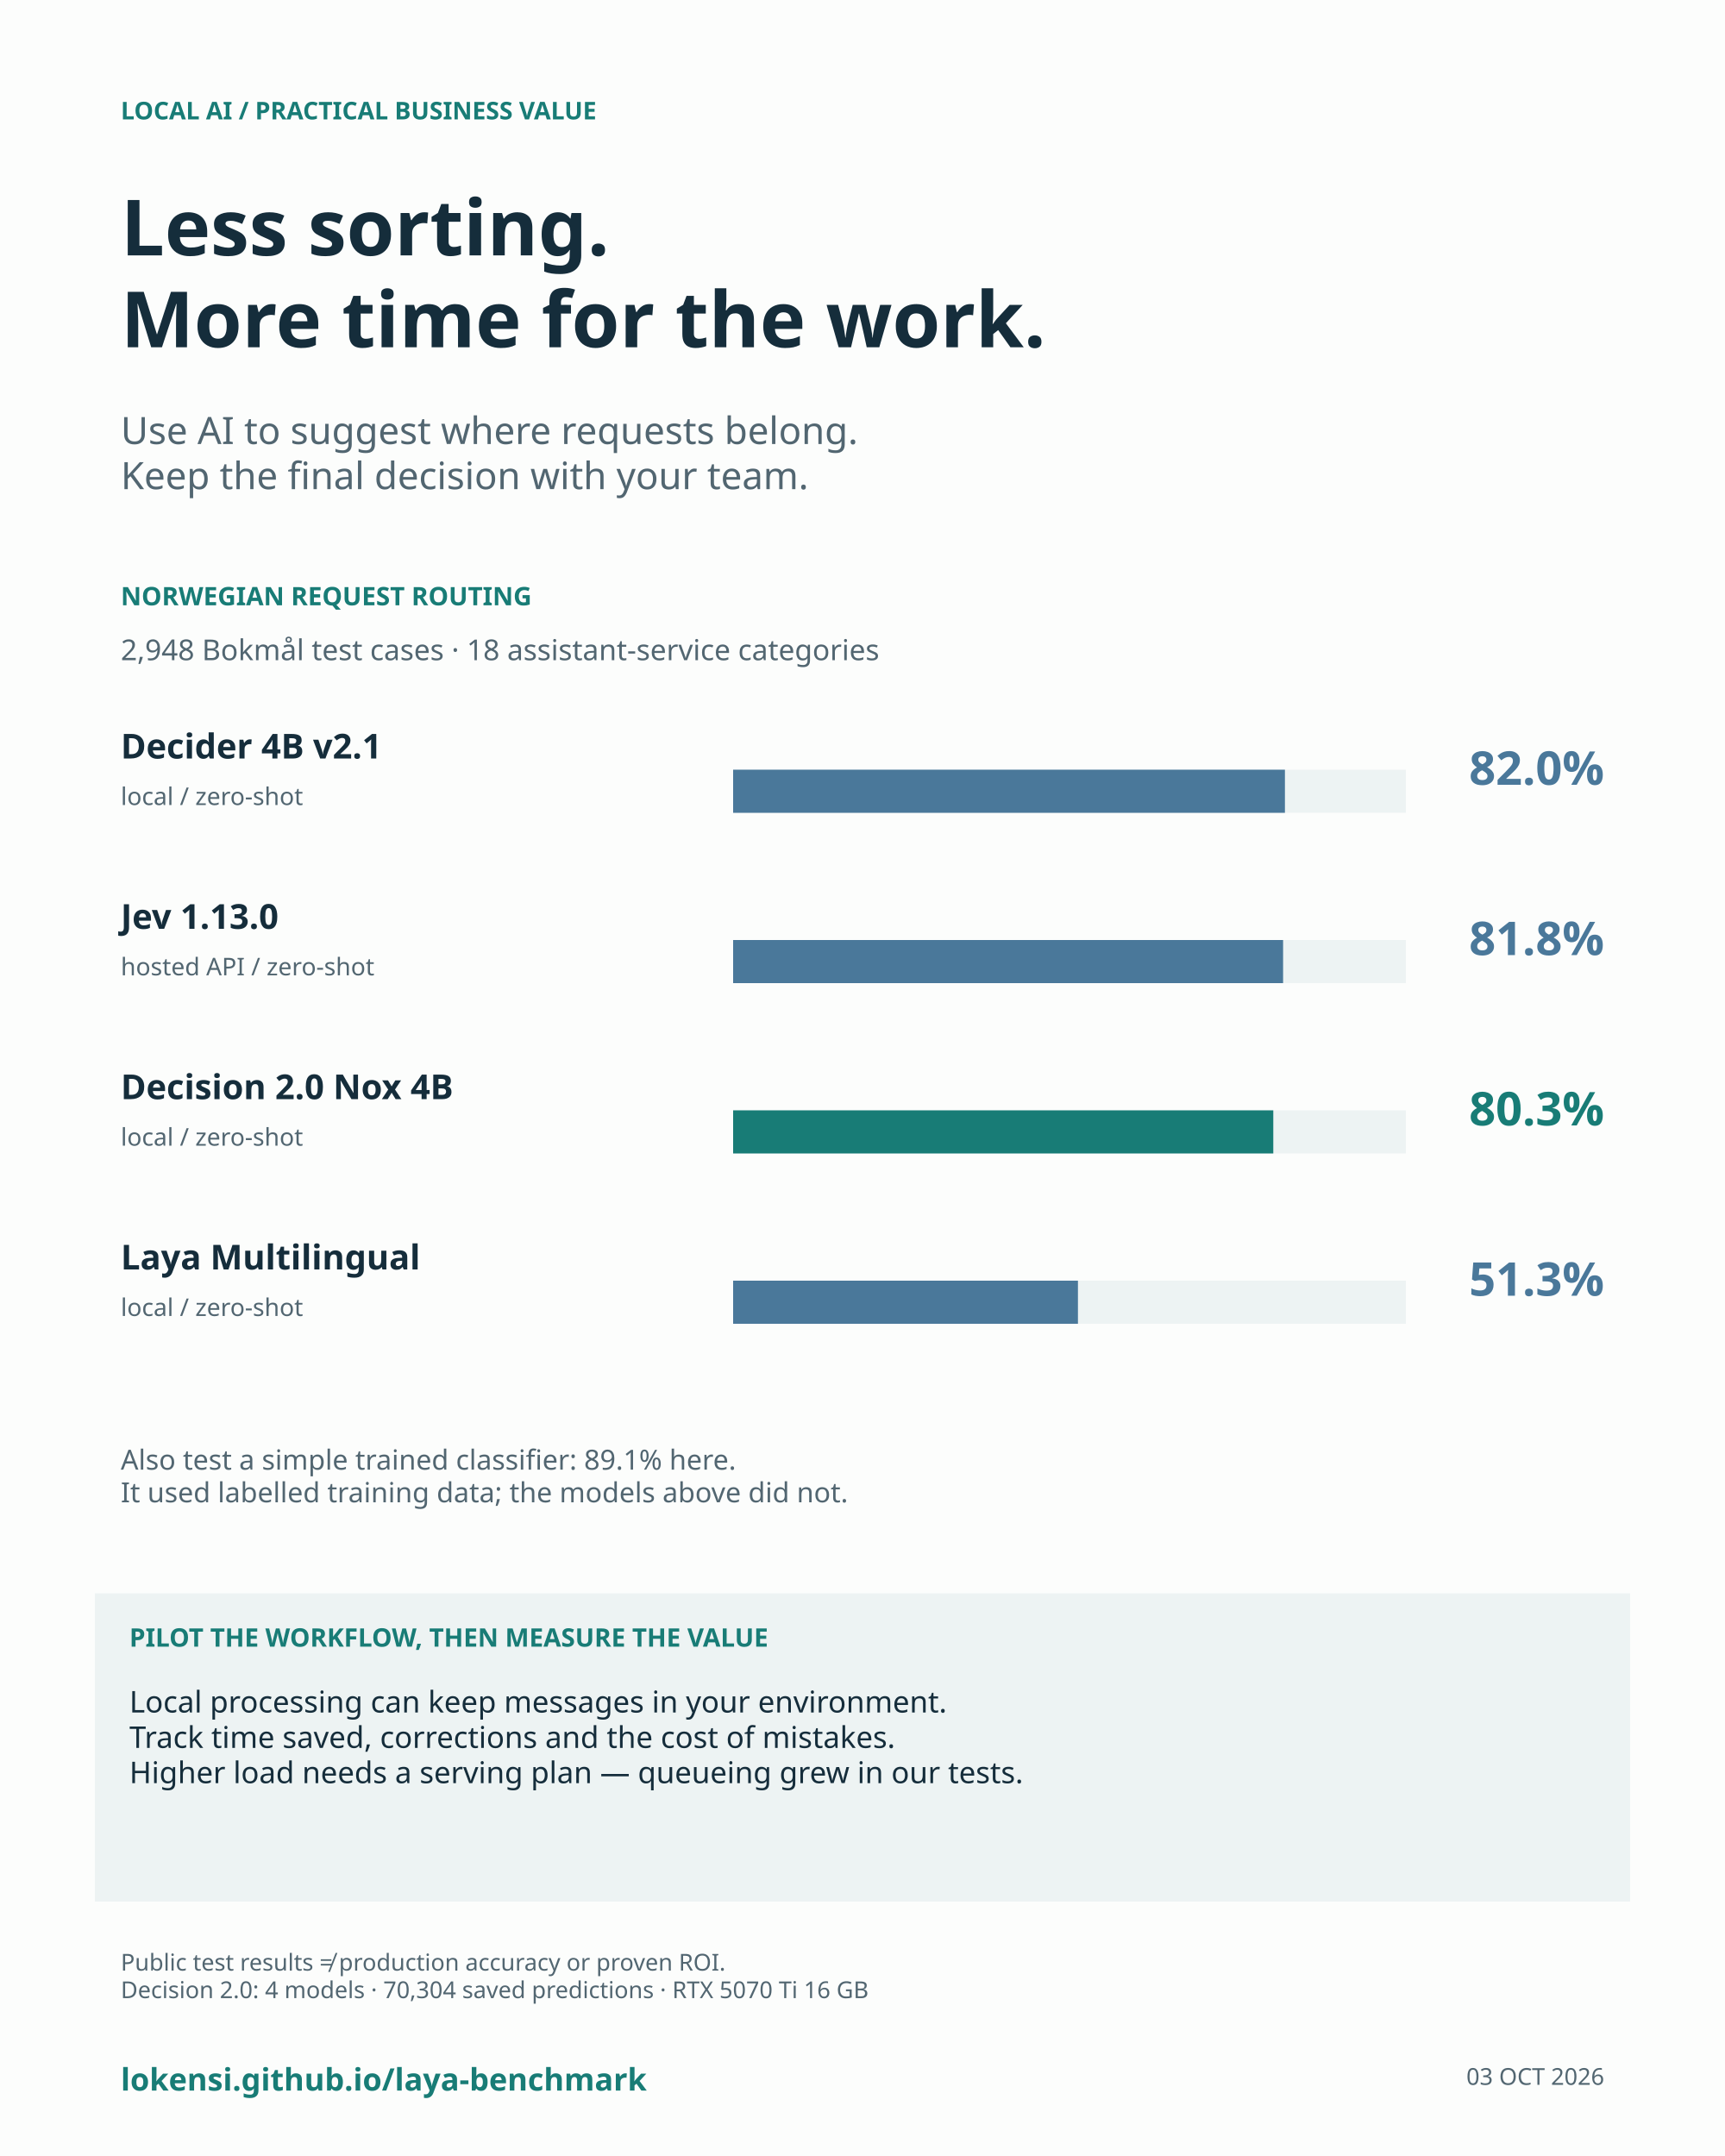
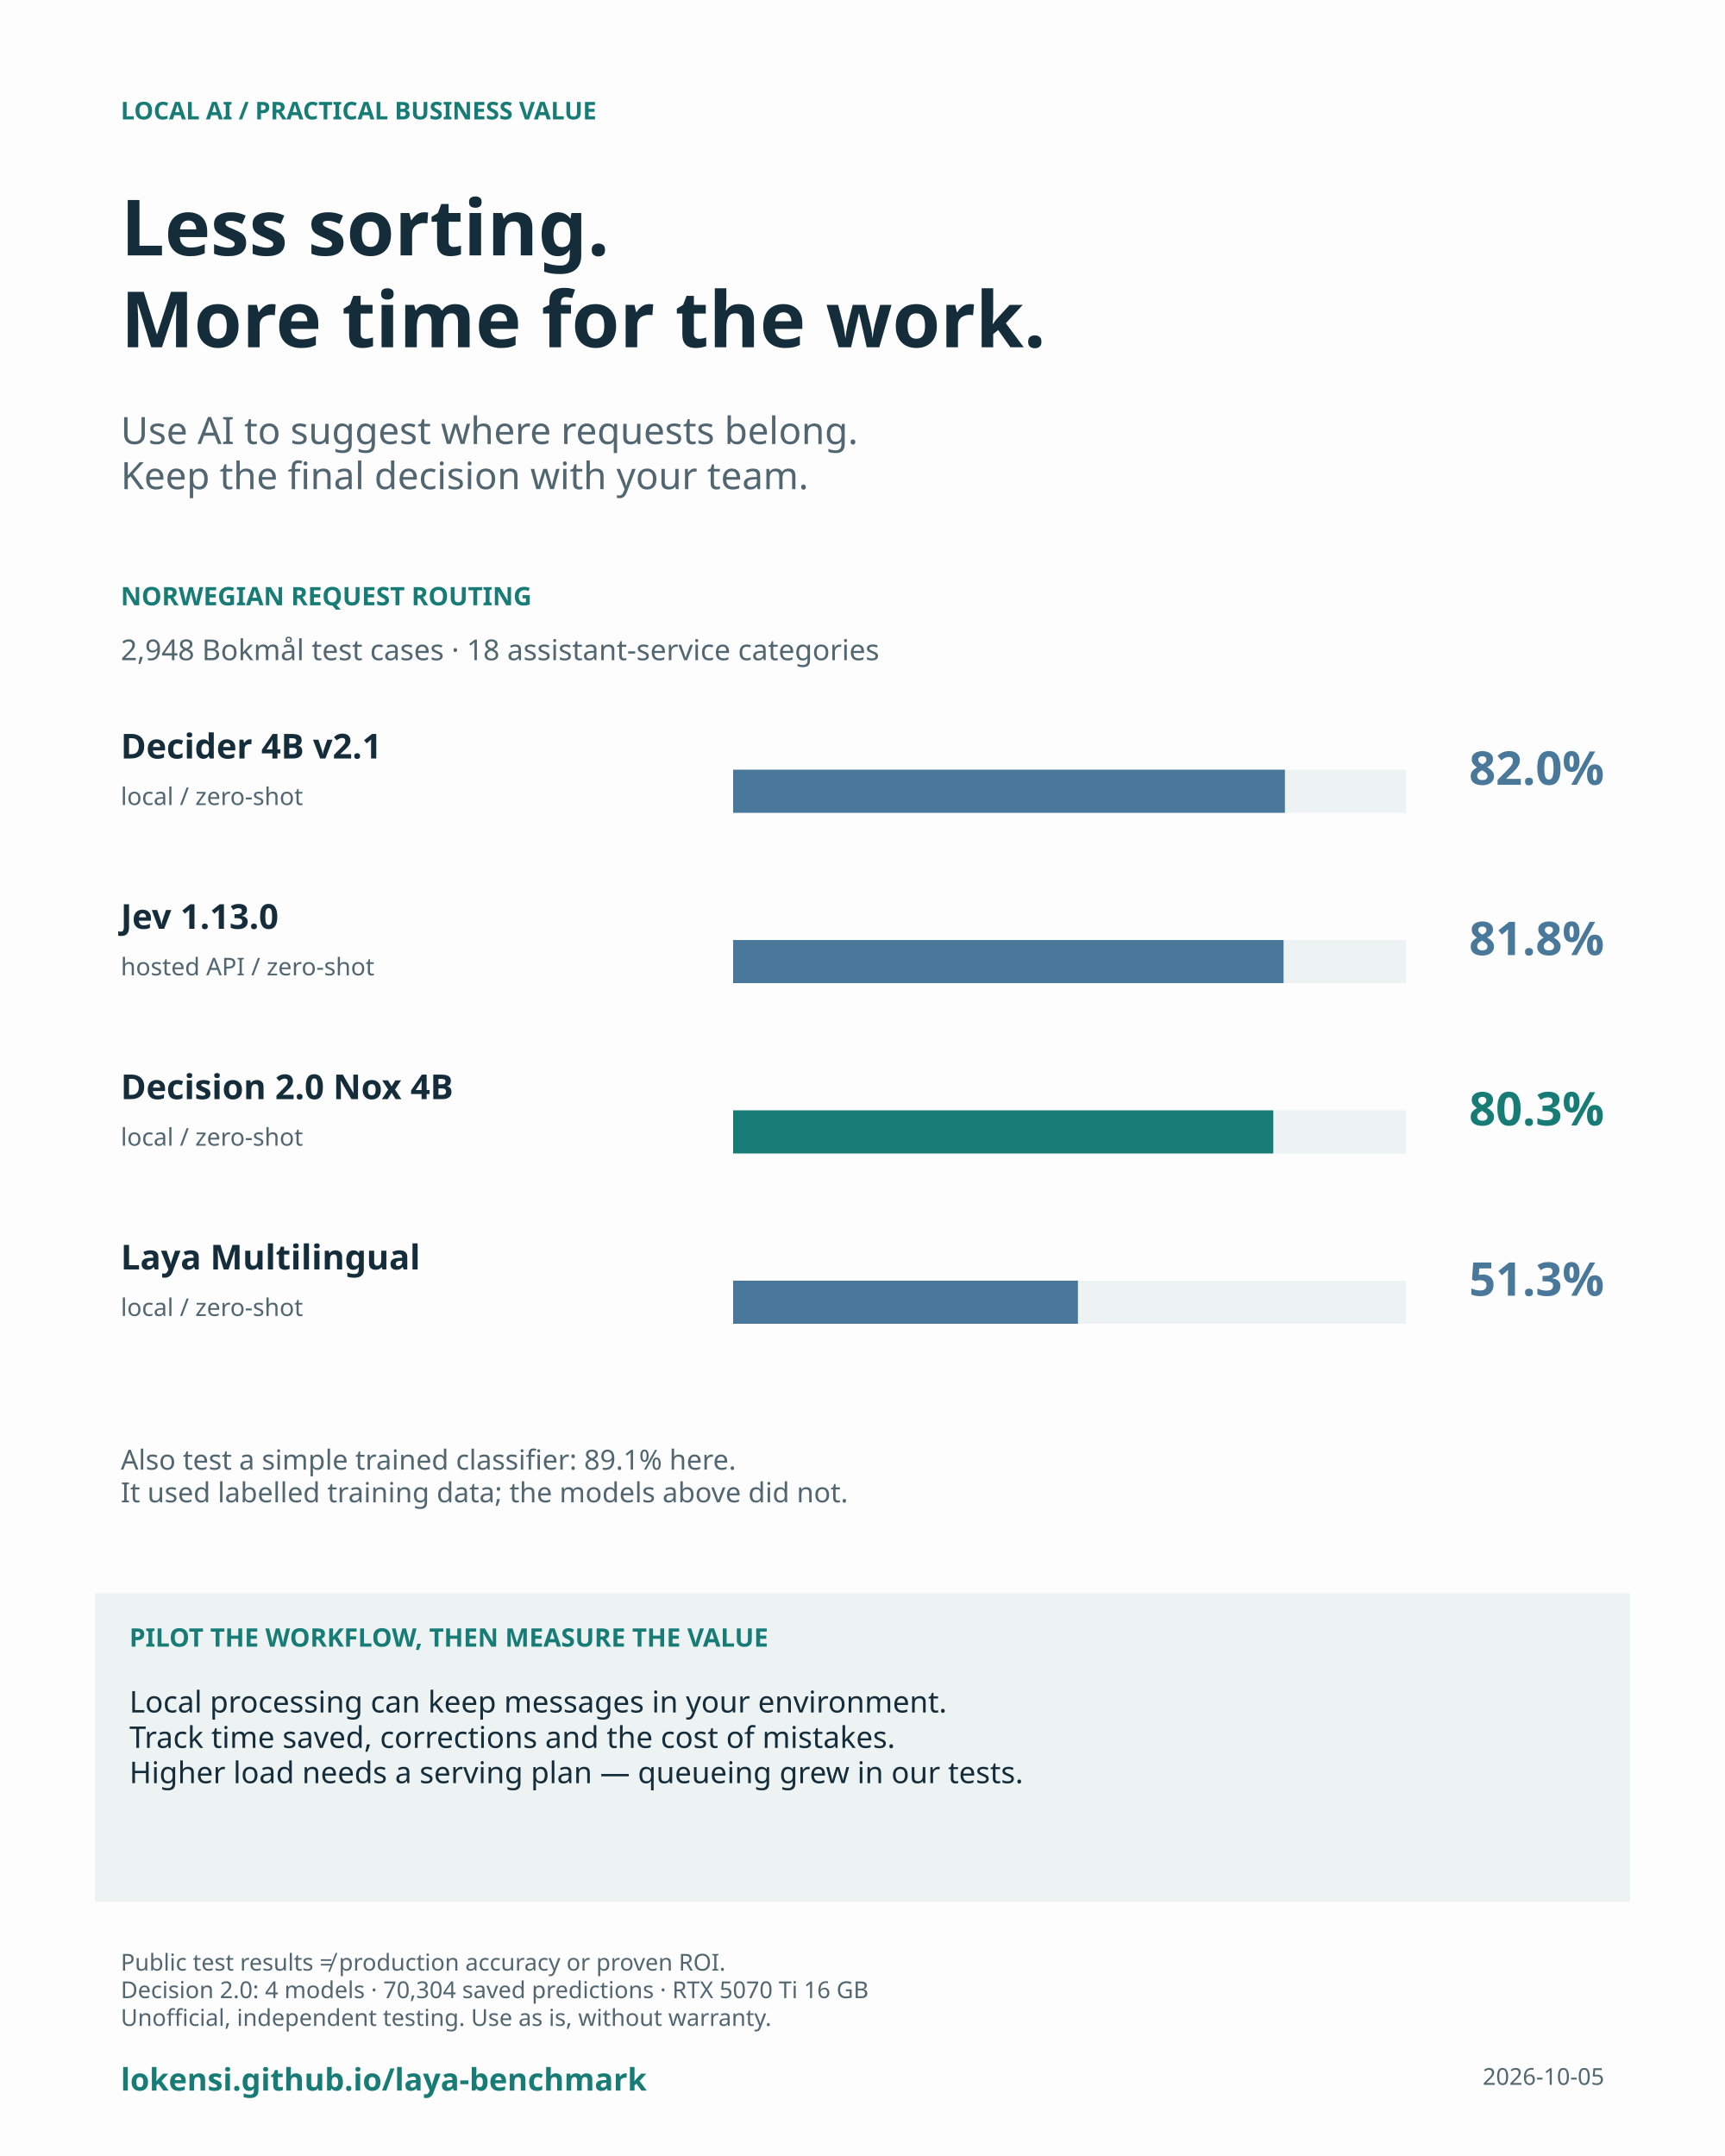
<svg xmlns="http://www.w3.org/2000/svg" width="777.6pt" height="972pt" viewBox="0 0 777.6 972" version="1.1">
  <defs>
    <style type="text/css">*{stroke-linejoin: round; stroke-linecap: butt}</style>
  </defs>
  <g id="figure_1">
    <g id="patch_1">
      <path d="M 0 972  L 777.6 972  L 777.6 0  L 0 0  z " style="fill: #fcfdfc" />
    </g>
    <g id="patch_2">
      <path d="M 330.48 366.444  L 633.744 366.444  L 633.744 347.004  L 330.48 347.004  z " style="fill: #edf3f3" />
    </g>
    <g id="patch_3">
      <path d="M 330.48 366.444  L 579.222 366.444  L 579.222 347.004  L 330.48 347.004  z " style="fill: #4a789a" />
    </g>
    <g id="patch_4">
      <path d="M 330.48 443.232  L 633.744 443.232  L 633.744 423.792  L 330.48 423.792  z " style="fill: #edf3f3" />
    </g>
    <g id="patch_5">
-       <path d="M 330.48 443.232  L 578.399 443.232  L 578.399 423.792  L 330.48 423.792  z " style="fill: #4a789a" />
+       <path d="M 330.48 443.232  L 578.605 443.232  L 578.605 423.792  L 330.48 423.792  z " style="fill: #4a789a" />
    </g>
    <g id="patch_6">
      <path d="M 330.48 520.02  L 633.744 520.02  L 633.744 500.58  L 330.48 500.58  z " style="fill: #edf3f3" />
    </g>
    <g id="patch_7">
      <path d="M 330.48 520.02  L 573.976 520.02  L 573.976 500.58  L 330.48 500.58  z " style="fill: #187c76" />
    </g>
    <g id="patch_8">
      <path d="M 330.48 596.808  L 633.744 596.808  L 633.744 577.368  L 330.48 577.368  z " style="fill: #edf3f3" />
    </g>
    <g id="patch_9">
      <path d="M 330.48 596.808  L 485.918 596.808  L 485.918 577.368  L 330.48 577.368  z " style="fill: #4a789a" />
    </g>
    <g id="patch_10">
      <path d="M 42.768 857.304  L 734.832 857.304  L 734.832 718.308  L 42.768 718.308  z " style="fill: #edf3f3" />
    </g>
    <g id="text_1">
      <text style="font-weight: 600; font-size: 11px; font-family: 'Segoe UI'; text-anchor: start; fill: #187c76" x="54.432" y="53.827" transform="rotate(-0 54.432 53.82744)">LOCAL AI / PRACTICAL BUSINESS VALUE</text>
    </g>
    <g id="text_2">
      <text style="font-weight: 600; font-size: 35px; font-family: 'Segoe UI'; fill: #152d3b" transform="translate(54.432 115.149)">Less sorting.</text>
      <text style="font-weight: 600; font-size: 35px; font-family: 'Segoe UI'; fill: #152d3b" transform="translate(54.432 156.5509)">More time for the work.</text>
    </g>
    <g id="text_3">
      <text style="font-size: 17px; font-family: 'Segoe UI'; fill: #526671" transform="translate(54.432 200.1813)">Use AI to suggest where requests belong.</text>
      <text style="font-size: 17px; font-family: 'Segoe UI'; fill: #526671" transform="translate(54.432 220.522)">Keep the final decision with your team.</text>
    </g>
    <g id="text_4">
      <text style="font-weight: 600; font-size: 11.5px; font-family: 'Segoe UI'; text-anchor: start; fill: #187c76" x="54.432" y="272.898" transform="rotate(-0 54.432 272.8976)">NORWEGIAN REQUEST ROUTING</text>
    </g>
    <g id="text_5">
      <text style="font-size: 13px; font-family: 'Segoe UI'; text-anchor: start; fill: #526671" x="54.432" y="297.641" transform="rotate(-0 54.432 297.6408)">2,948 Bokmål test cases · 18 assistant-service categories</text>
    </g>
    <g id="text_6">
      <text style="font-weight: 600; font-size: 15.5px; font-family: 'Segoe UI'; text-anchor: start; fill: #152d3b" x="54.432" y="341.955" transform="rotate(-0 54.432 341.9548)">Decider 4B v2.1</text>
    </g>
    <g id="text_7">
      <text style="font-size: 11px; font-family: 'Segoe UI'; text-anchor: start; fill: #526671" x="54.432" y="362.923" transform="rotate(-0 54.432 362.9234)">local / zero-shot</text>
    </g>
    <g id="text_8">
      <text style="font-weight: 600; font-size: 21px; font-family: 'Segoe UI'; text-anchor: end; fill: #4a789a" x="723.168" y="353.803" transform="rotate(-0 723.168 353.8026)">82.0%</text>
    </g>
    <g id="text_9">
      <text style="font-weight: 600; font-size: 15.5px; font-family: 'Segoe UI'; text-anchor: start; fill: #152d3b" x="54.432" y="418.743" transform="rotate(-0 54.432 418.7428)">Jev 1.13.0</text>
    </g>
    <g id="text_10">
      <text style="font-size: 11px; font-family: 'Segoe UI'; text-anchor: start; fill: #526671" x="54.432" y="439.711" transform="rotate(-0 54.432 439.7114)">hosted API / zero-shot</text>
    </g>
    <g id="text_11">
      <text style="font-weight: 600; font-size: 21px; font-family: 'Segoe UI'; text-anchor: end; fill: #4a789a" x="723.168" y="430.591" transform="rotate(-0 723.168 430.5906)">81.8%</text>
    </g>
    <g id="text_12">
      <text style="font-weight: 600; font-size: 15.5px; font-family: 'Segoe UI'; text-anchor: start; fill: #152d3b" x="54.432" y="495.531" transform="rotate(-0 54.432 495.5308)">Decision 2.0 Nox 4B</text>
    </g>
    <g id="text_13">
      <text style="font-size: 11px; font-family: 'Segoe UI'; text-anchor: start; fill: #526671" x="54.432" y="516.499" transform="rotate(-0 54.432 516.4994)">local / zero-shot</text>
    </g>
    <g id="text_14">
      <text style="font-weight: 600; font-size: 21px; font-family: 'Segoe UI'; text-anchor: end; fill: #187c76" x="723.168" y="507.379" transform="rotate(-0 723.168 507.3786)">80.3%</text>
    </g>
    <g id="text_15">
      <text style="font-weight: 600; font-size: 15.5px; font-family: 'Segoe UI'; text-anchor: start; fill: #152d3b" x="54.432" y="572.319" transform="rotate(-0 54.432 572.3188)">Laya Multilingual</text>
    </g>
    <g id="text_16">
      <text style="font-size: 11px; font-family: 'Segoe UI'; text-anchor: start; fill: #526671" x="54.432" y="593.287" transform="rotate(-0 54.432 593.2874)">local / zero-shot</text>
    </g>
    <g id="text_17">
      <text style="font-weight: 600; font-size: 21px; font-family: 'Segoe UI'; text-anchor: end; fill: #4a789a" x="723.168" y="584.167" transform="rotate(-0 723.168 584.1666)">51.3%</text>
    </g>
    <g id="text_18">
      <text style="font-size: 12.5px; font-family: 'Segoe UI'; fill: #526671" transform="translate(54.432 662.5707)">Also test a simple trained classifier: 89.1% here.</text>
      <text style="font-size: 12.5px; font-family: 'Segoe UI'; fill: #526671" transform="translate(54.432 677.2907)">It used labelled training data; the models above did not.</text>
    </g>
    <g id="text_19">
      <text style="font-weight: 600; font-size: 11.5px; font-family: 'Segoe UI'; text-anchor: start; fill: #187c76" x="58.32" y="742.374" transform="rotate(-0 58.32 742.3736)">PILOT THE WORKFLOW, THEN MEASURE THE VALUE</text>
    </g>
    <g id="text_20">
      <text style="font-size: 13.5px; font-family: 'Segoe UI'; fill: #152d3b" transform="translate(58.32 772.0422)">Local processing can keep messages in your environment.</text>
      <text style="font-size: 13.5px; font-family: 'Segoe UI'; fill: #152d3b" transform="translate(58.32 788.0115)">Track time saved, corrections and the cost of mistakes.</text>
      <text style="font-size: 13.5px; font-family: 'Segoe UI'; fill: #152d3b" transform="translate(58.32 803.9091)">Higher load needs a serving plan — queueing grew in our tests.</text>
    </g>
    <g id="text_21">
      <text style="font-size: 10.5px; font-family: 'Segoe UI'; fill: #526671" transform="translate(54.432 888.4053)">Public test results ≠ production accuracy or proven ROI.</text>
      <text style="font-size: 10.5px; font-family: 'Segoe UI'; fill: #526671" transform="translate(54.432 900.8259)">Decision 2.0: 4 models · 70,304 saved predictions · RTX 5070 Ti 16 GB</text>
+       <text style="font-size: 10.5px; font-family: 'Segoe UI'; fill: #526671" transform="translate(54.432 913.3335)">Unofficial, independent testing. Use as is, without warranty.</text>
    </g>
    <g id="text_22">
      <text style="font-weight: 600; font-size: 14px; font-family: 'Segoe UI'; text-anchor: start; fill: #187c76" x="54.432" y="942.512" transform="rotate(-0 54.432 942.5124)">lokensi.github.io/laya-benchmark</text>
    </g>
    <g id="text_23">
-       <text style="font-size: 10.5px; font-family: 'Segoe UI'; text-anchor: end; fill: #526671" x="723.168" y="939.921" transform="rotate(-0 723.168 939.9213)">03 OCT 2026</text>
+       <text style="font-size: 10.5px; font-family: 'Segoe UI'; text-anchor: end; fill: #526671" x="723.168" y="939.921" transform="rotate(-0 723.168 939.9213)">2026-10-05</text>
    </g>
  </g>
</svg>
